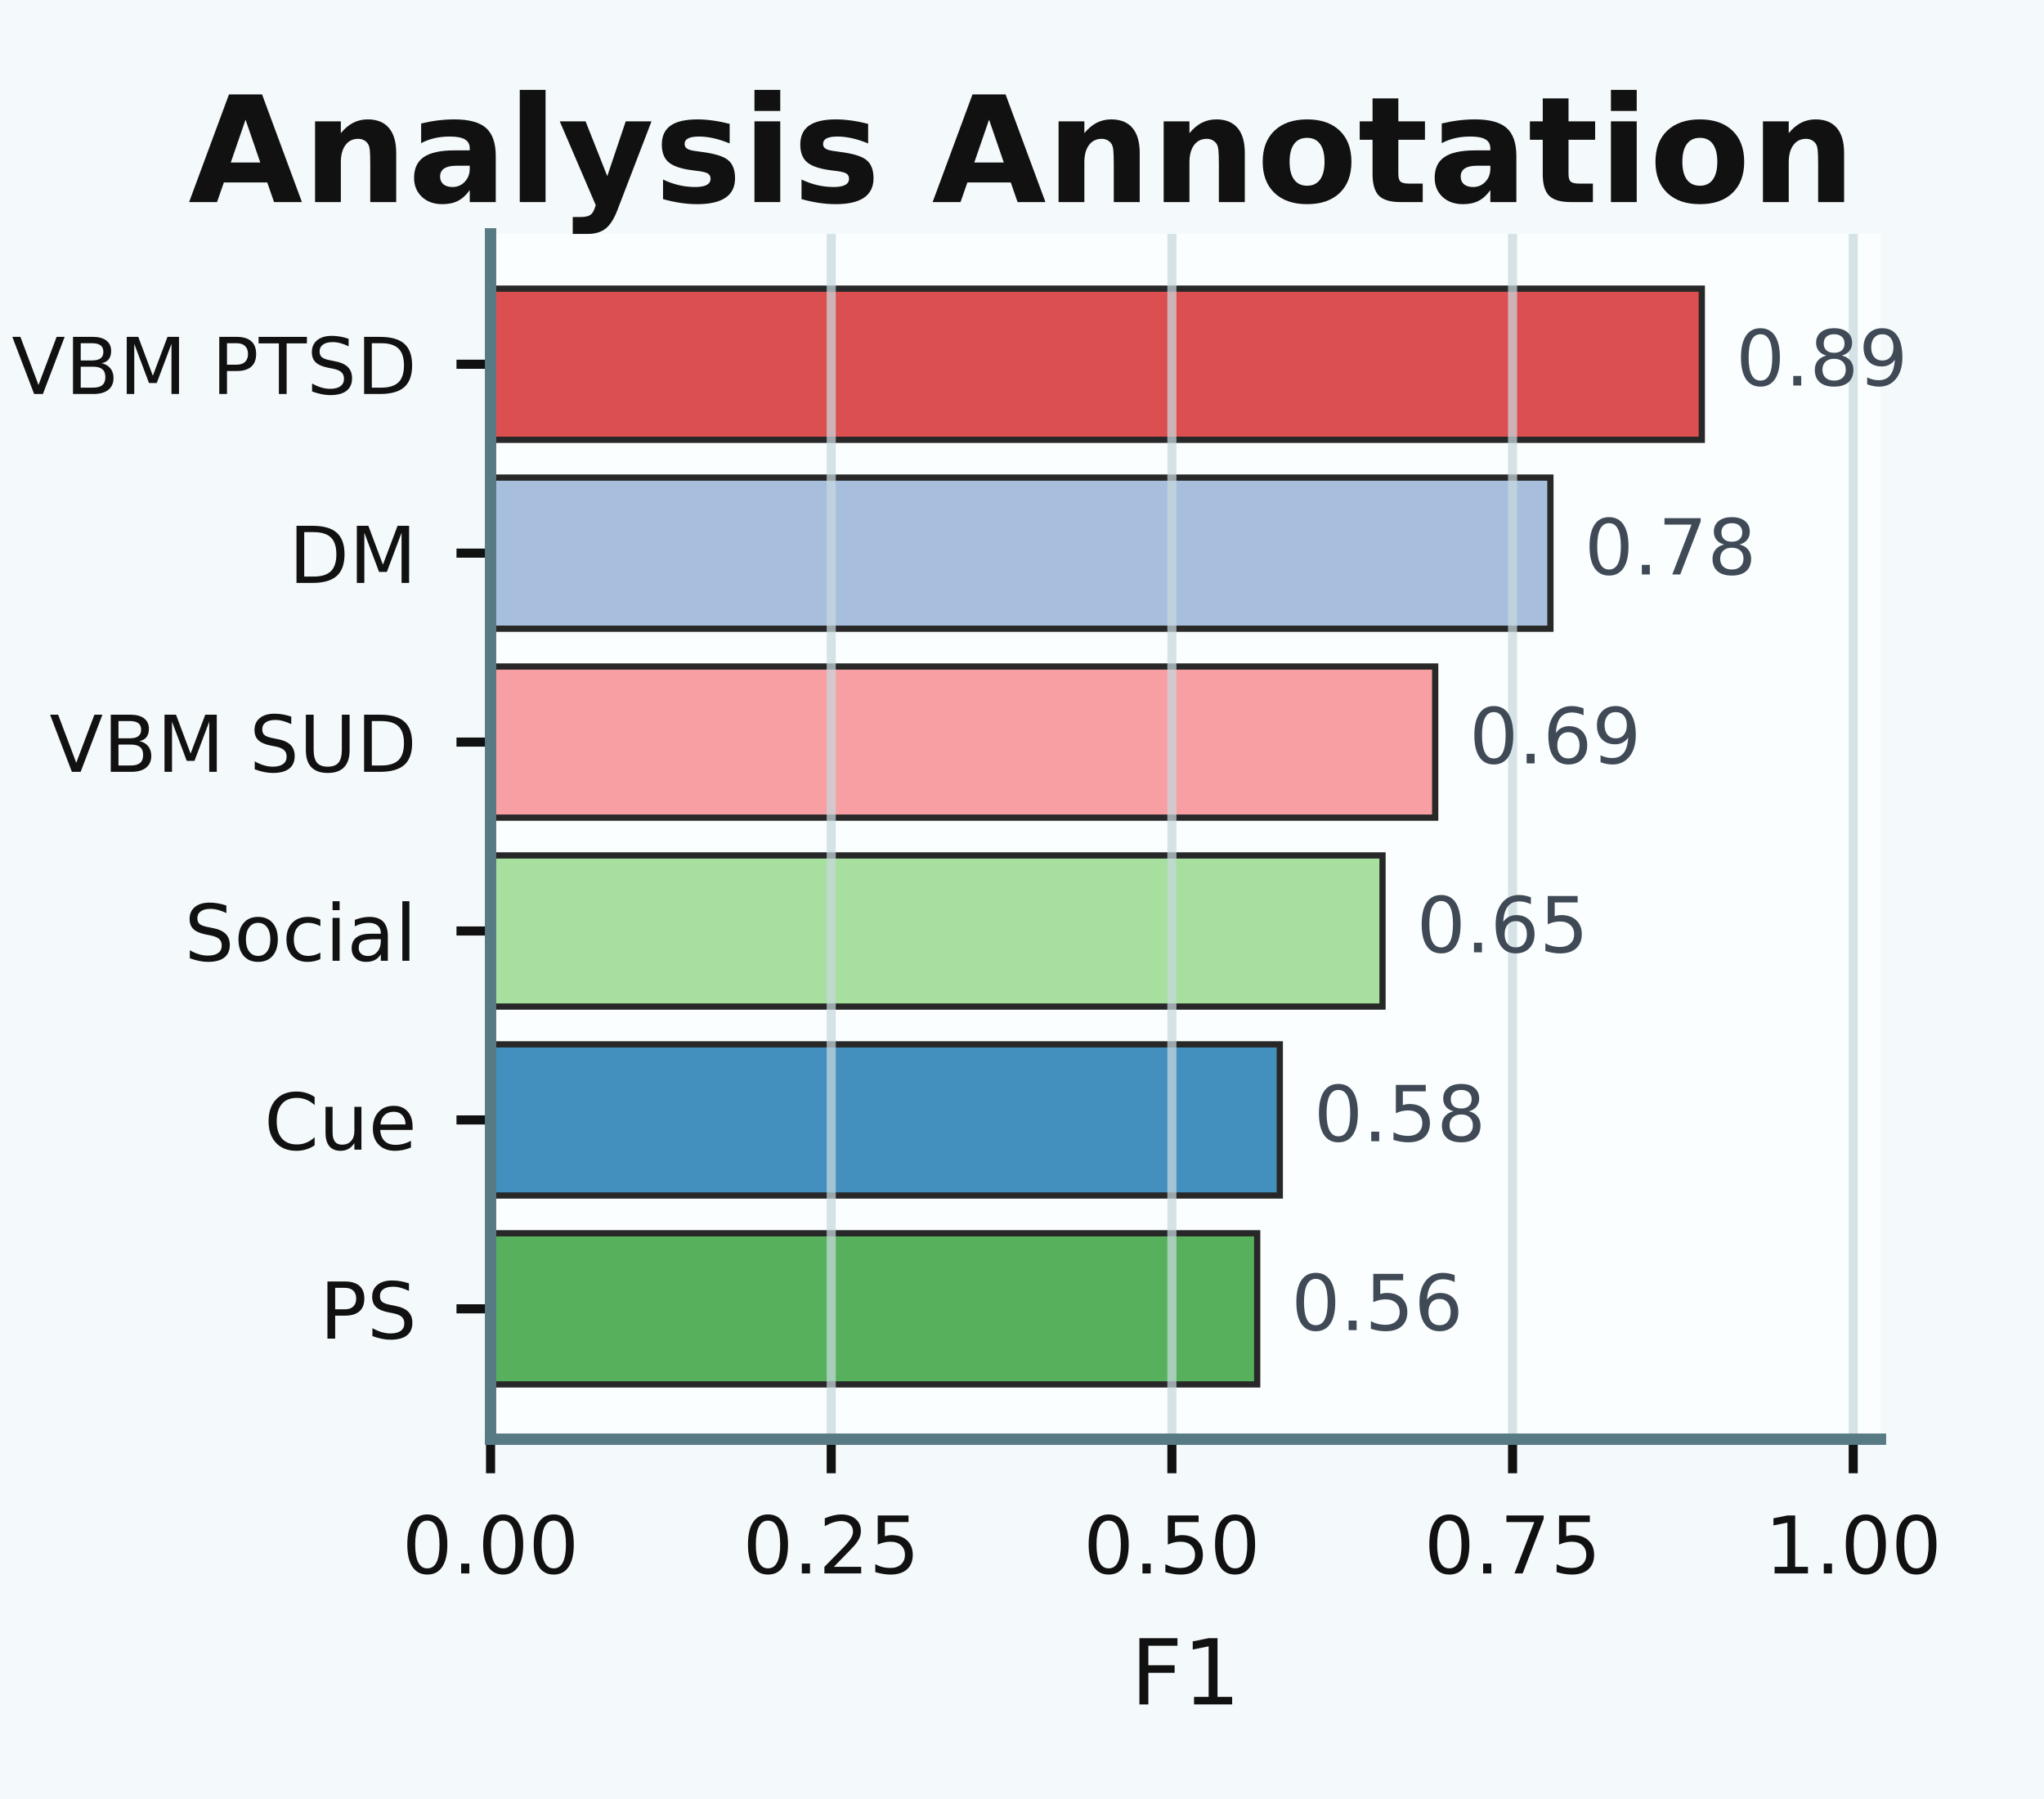
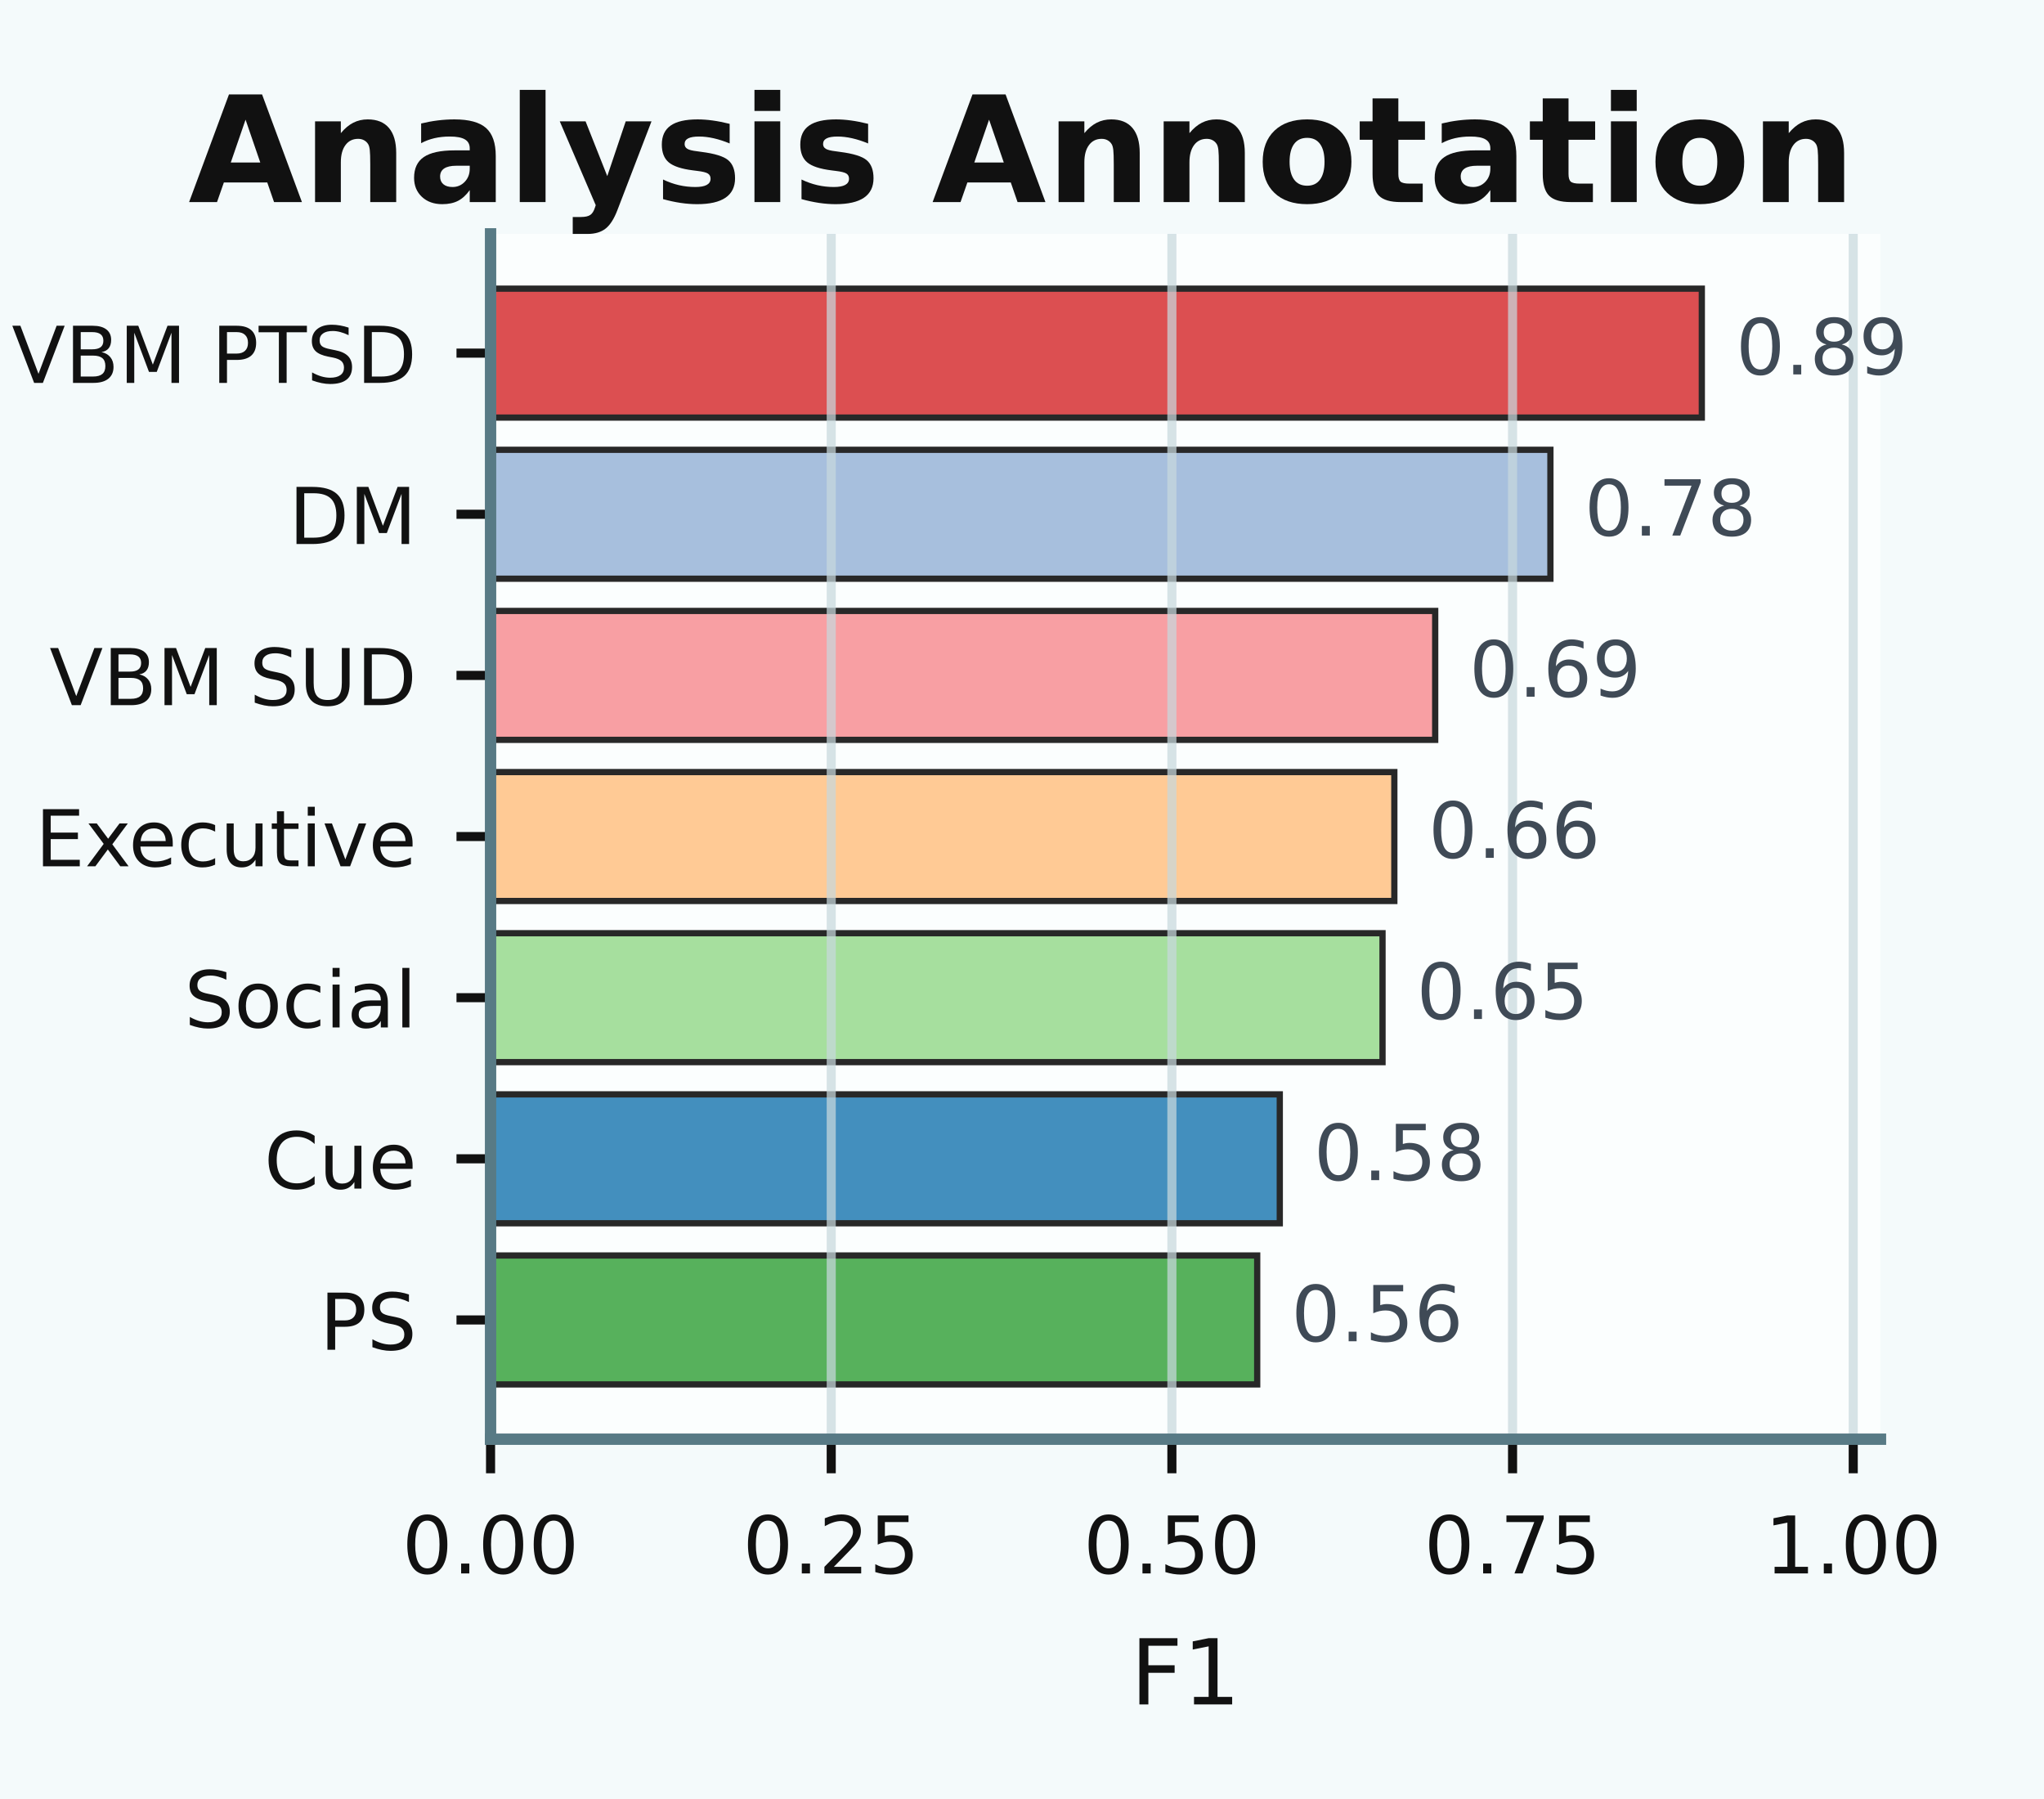
<svg xmlns="http://www.w3.org/2000/svg" xmlns:xlink="http://www.w3.org/1999/xlink" width="180pt" height="158.4pt" viewBox="0 0 180 158.4" version="1.1">
  <defs>
    <style type="text/css">*{stroke-linejoin: round; stroke-linecap: butt}</style>
  </defs>
  <g id="figure_1">
    <g id="patch_1">
      <path d="M 0 158.4  L 180 158.4  L 180 0  L 0 0  z " style="fill: #f4fafb" />
    </g>
    <g id="axes_1">
      <g id="patch_2">
        <path d="M 43.2 126.72  L 165.6 126.72  L 165.6 20.592  L 43.2 20.592  z " style="fill: #fbfefe" />
      </g>
      <g id="patch_3">
-         <path d="M 43.2 121.896  L 110.712 121.896  L 110.712 108.588  L 43.2 108.588  z " clip-path="url(#pa194258f71)" style="fill: #45a84a; opacity: 0.9; stroke: #111111; stroke-width: 0.55; stroke-linejoin: miter" />
+         <path d="M 43.2 121.896  L 110.712 121.896  L 110.712 110.545  L 43.2 110.545  z " clip-path="url(#p5ff60dcf54)" style="fill: #45a84a; opacity: 0.9; stroke: #111111; stroke-width: 0.55; stroke-linejoin: miter" />
      </g>
      <g id="patch_4">
-         <path d="M 43.2 105.262  L 112.701 105.262  L 112.701 91.954  L 43.2 91.954  z " clip-path="url(#pa194258f71)" style="fill: #2f83b7; opacity: 0.9; stroke: #111111; stroke-width: 0.55; stroke-linejoin: miter" />
+         <path d="M 43.2 107.708  L 112.701 107.708  L 112.701 96.357  L 43.2 96.357  z " clip-path="url(#p5ff60dcf54)" style="fill: #2f83b7; opacity: 0.9; stroke: #111111; stroke-width: 0.55; stroke-linejoin: miter" />
      </g>
      <g id="patch_5">
-         <path d="M 43.2 88.627  L 121.749 88.627  L 121.749 75.319  L 43.2 75.319  z " clip-path="url(#pa194258f71)" style="fill: #9cdb93; opacity: 0.9; stroke: #111111; stroke-width: 0.55; stroke-linejoin: miter" />
+         <path d="M 43.2 93.52  L 121.749 93.52  L 121.749 82.169  L 43.2 82.169  z " clip-path="url(#p5ff60dcf54)" style="fill: #9cdb93; opacity: 0.9; stroke: #111111; stroke-width: 0.55; stroke-linejoin: miter" />
      </g>
      <g id="patch_6">
-         <path d="M 43.2 71.993  L 126.387 71.993  L 126.387 58.685  L 43.2 58.685  z " clip-path="url(#pa194258f71)" style="fill: #f79599; opacity: 0.9; stroke: #111111; stroke-width: 0.55; stroke-linejoin: miter" />
+         <path d="M 43.2 79.331  L 122.789 79.331  L 122.789 67.981  L 43.2 67.981  z " clip-path="url(#p5ff60dcf54)" style="fill: #ffc48a; opacity: 0.9; stroke: #111111; stroke-width: 0.55; stroke-linejoin: miter" />
      </g>
      <g id="patch_7">
-         <path d="M 43.2 55.358  L 136.533 55.358  L 136.533 42.05  L 43.2 42.05  z " clip-path="url(#pa194258f71)" style="fill: #9db8d9; opacity: 0.9; stroke: #111111; stroke-width: 0.55; stroke-linejoin: miter" />
+         <path d="M 43.2 65.143  L 126.387 65.143  L 126.387 53.792  L 43.2 53.792  z " clip-path="url(#p5ff60dcf54)" style="fill: #f79599; opacity: 0.9; stroke: #111111; stroke-width: 0.55; stroke-linejoin: miter" />
      </g>
      <g id="patch_8">
-         <path d="M 43.2 38.724  L 149.867 38.724  L 149.867 25.416  L 43.2 25.416  z " clip-path="url(#pa194258f71)" style="fill: #d83c3e; opacity: 0.9; stroke: #111111; stroke-width: 0.55; stroke-linejoin: miter" />
+         <path d="M 43.2 50.955  L 136.533 50.955  L 136.533 39.604  L 43.2 39.604  z " clip-path="url(#p5ff60dcf54)" style="fill: #9db8d9; opacity: 0.9; stroke: #111111; stroke-width: 0.55; stroke-linejoin: miter" />
+       </g>
+       <g id="patch_9">
+         <path d="M 43.2 36.767  L 149.867 36.767  L 149.867 25.416  L 43.2 25.416  z " clip-path="url(#p5ff60dcf54)" style="fill: #d83c3e; opacity: 0.9; stroke: #111111; stroke-width: 0.55; stroke-linejoin: miter" />
      </g>
      <g id="matplotlib.axis_1">
        <g id="xtick_1">
          <g id="line2d_1">
-             <path d="M 43.2 126.72  L 43.2 20.592  " clip-path="url(#pa194258f71)" style="fill: none; stroke: #c8d8dd; stroke-opacity: 0.72; stroke-width: 0.8; stroke-linecap: square" />
+             <path d="M 43.2 126.72  L 43.2 20.592  " clip-path="url(#p5ff60dcf54)" style="fill: none; stroke: #c8d8dd; stroke-opacity: 0.72; stroke-width: 0.8; stroke-linecap: square" />
          </g>
          <g id="line2d_2">
            <defs>
-               <path id="m7995a21c23" d="M 0 0  L 0 3  " style="stroke: #111111; stroke-width: 0.8" />
+               <path id="m6fe775b8e7" d="M 0 0  L 0 3  " style="stroke: #111111; stroke-width: 0.8" />
            </defs>
            <g>
-               <use xlink:href="#m7995a21c23" x="43.2" y="126.72" style="fill: #111111; stroke: #111111; stroke-width: 0.8" />
+               <use xlink:href="#m6fe775b8e7" x="43.2" y="126.72" style="fill: #111111; stroke: #111111; stroke-width: 0.8" />
            </g>
          </g>
          <g id="text_1">
            <g style="fill: #111111" transform="translate(35.40703 138.5389) scale(0.07 -0.07)">
              <defs>
                <path id="DejaVuSans-30" d="M 2034 4250  Q 1547 4250 1301 3770  Q 1056 3291 1056 2328  Q 1056 1369 1301 889  Q 1547 409 2034 409  Q 2525 409 2770 889  Q 3016 1369 3016 2328  Q 3016 3291 2770 3770  Q 2525 4250 2034 4250  z M 2034 4750  Q 2819 4750 3233 4129  Q 3647 3509 3647 2328  Q 3647 1150 3233 529  Q 2819 -91 2034 -91  Q 1250 -91 836 529  Q 422 1150 422 2328  Q 422 3509 836 4129  Q 1250 4750 2034 4750  z " transform="scale(0.015625)" />
                <path id="DejaVuSans-2e" d="M 684 794  L 1344 794  L 1344 0  L 684 0  L 684 794  z " transform="scale(0.015625)" />
              </defs>
              <use xlink:href="#DejaVuSans-30" />
              <use xlink:href="#DejaVuSans-2e" transform="translate(63.62305 0)" />
              <use xlink:href="#DejaVuSans-30" transform="translate(95.41016 0)" />
              <use xlink:href="#DejaVuSans-30" transform="translate(159.0332 0)" />
            </g>
          </g>
        </g>
        <g id="xtick_2">
          <g id="line2d_3">
-             <path d="M 73.2 126.72  L 73.2 20.592  " clip-path="url(#pa194258f71)" style="fill: none; stroke: #c8d8dd; stroke-opacity: 0.72; stroke-width: 0.8; stroke-linecap: square" />
+             <path d="M 73.2 126.72  L 73.2 20.592  " clip-path="url(#p5ff60dcf54)" style="fill: none; stroke: #c8d8dd; stroke-opacity: 0.72; stroke-width: 0.8; stroke-linecap: square" />
          </g>
          <g id="line2d_4">
            <g>
-               <use xlink:href="#m7995a21c23" x="73.2" y="126.72" style="fill: #111111; stroke: #111111; stroke-width: 0.8" />
+               <use xlink:href="#m6fe775b8e7" x="73.2" y="126.72" style="fill: #111111; stroke: #111111; stroke-width: 0.8" />
            </g>
          </g>
          <g id="text_2">
            <g style="fill: #111111" transform="translate(65.40703 138.5389) scale(0.07 -0.07)">
              <defs>
                <path id="DejaVuSans-32" d="M 1228 531  L 3431 531  L 3431 0  L 469 0  L 469 531  Q 828 903 1448 1529  Q 2069 2156 2228 2338  Q 2531 2678 2651 2914  Q 2772 3150 2772 3378  Q 2772 3750 2511 3984  Q 2250 4219 1831 4219  Q 1534 4219 1204 4116  Q 875 4013 500 3803  L 500 4441  Q 881 4594 1212 4672  Q 1544 4750 1819 4750  Q 2544 4750 2975 4387  Q 3406 4025 3406 3419  Q 3406 3131 3298 2873  Q 3191 2616 2906 2266  Q 2828 2175 2409 1742  Q 1991 1309 1228 531  z " transform="scale(0.015625)" />
                <path id="DejaVuSans-35" d="M 691 4666  L 3169 4666  L 3169 4134  L 1269 4134  L 1269 2991  Q 1406 3038 1543 3061  Q 1681 3084 1819 3084  Q 2600 3084 3056 2656  Q 3513 2228 3513 1497  Q 3513 744 3044 326  Q 2575 -91 1722 -91  Q 1428 -91 1123 -41  Q 819 9 494 109  L 494 744  Q 775 591 1075 516  Q 1375 441 1709 441  Q 2250 441 2565 725  Q 2881 1009 2881 1497  Q 2881 1984 2565 2268  Q 2250 2553 1709 2553  Q 1456 2553 1204 2497  Q 953 2441 691 2322  L 691 4666  z " transform="scale(0.015625)" />
              </defs>
              <use xlink:href="#DejaVuSans-30" />
              <use xlink:href="#DejaVuSans-2e" transform="translate(63.62305 0)" />
              <use xlink:href="#DejaVuSans-32" transform="translate(95.41016 0)" />
              <use xlink:href="#DejaVuSans-35" transform="translate(159.0332 0)" />
            </g>
          </g>
        </g>
        <g id="xtick_3">
          <g id="line2d_5">
-             <path d="M 103.2 126.72  L 103.2 20.592  " clip-path="url(#pa194258f71)" style="fill: none; stroke: #c8d8dd; stroke-opacity: 0.72; stroke-width: 0.8; stroke-linecap: square" />
+             <path d="M 103.2 126.72  L 103.2 20.592  " clip-path="url(#p5ff60dcf54)" style="fill: none; stroke: #c8d8dd; stroke-opacity: 0.72; stroke-width: 0.8; stroke-linecap: square" />
          </g>
          <g id="line2d_6">
            <g>
-               <use xlink:href="#m7995a21c23" x="103.2" y="126.72" style="fill: #111111; stroke: #111111; stroke-width: 0.8" />
+               <use xlink:href="#m6fe775b8e7" x="103.2" y="126.72" style="fill: #111111; stroke: #111111; stroke-width: 0.8" />
            </g>
          </g>
          <g id="text_3">
            <g style="fill: #111111" transform="translate(95.40703 138.5389) scale(0.07 -0.07)">
              <use xlink:href="#DejaVuSans-30" />
              <use xlink:href="#DejaVuSans-2e" transform="translate(63.62305 0)" />
              <use xlink:href="#DejaVuSans-35" transform="translate(95.41016 0)" />
              <use xlink:href="#DejaVuSans-30" transform="translate(159.0332 0)" />
            </g>
          </g>
        </g>
        <g id="xtick_4">
          <g id="line2d_7">
-             <path d="M 133.2 126.72  L 133.2 20.592  " clip-path="url(#pa194258f71)" style="fill: none; stroke: #c8d8dd; stroke-opacity: 0.72; stroke-width: 0.8; stroke-linecap: square" />
+             <path d="M 133.2 126.72  L 133.2 20.592  " clip-path="url(#p5ff60dcf54)" style="fill: none; stroke: #c8d8dd; stroke-opacity: 0.72; stroke-width: 0.8; stroke-linecap: square" />
          </g>
          <g id="line2d_8">
            <g>
-               <use xlink:href="#m7995a21c23" x="133.2" y="126.72" style="fill: #111111; stroke: #111111; stroke-width: 0.8" />
+               <use xlink:href="#m6fe775b8e7" x="133.2" y="126.72" style="fill: #111111; stroke: #111111; stroke-width: 0.8" />
            </g>
          </g>
          <g id="text_4">
            <g style="fill: #111111" transform="translate(125.407 138.5389) scale(0.07 -0.07)">
              <defs>
                <path id="DejaVuSans-37" d="M 525 4666  L 3525 4666  L 3525 4397  L 1831 0  L 1172 0  L 2766 4134  L 525 4134  L 525 4666  z " transform="scale(0.015625)" />
              </defs>
              <use xlink:href="#DejaVuSans-30" />
              <use xlink:href="#DejaVuSans-2e" transform="translate(63.62305 0)" />
              <use xlink:href="#DejaVuSans-37" transform="translate(95.41016 0)" />
              <use xlink:href="#DejaVuSans-35" transform="translate(159.0332 0)" />
            </g>
          </g>
        </g>
        <g id="xtick_5">
          <g id="line2d_9">
-             <path d="M 163.2 126.72  L 163.2 20.592  " clip-path="url(#pa194258f71)" style="fill: none; stroke: #c8d8dd; stroke-opacity: 0.72; stroke-width: 0.8; stroke-linecap: square" />
+             <path d="M 163.2 126.72  L 163.2 20.592  " clip-path="url(#p5ff60dcf54)" style="fill: none; stroke: #c8d8dd; stroke-opacity: 0.72; stroke-width: 0.8; stroke-linecap: square" />
          </g>
          <g id="line2d_10">
            <g>
-               <use xlink:href="#m7995a21c23" x="163.2" y="126.72" style="fill: #111111; stroke: #111111; stroke-width: 0.8" />
+               <use xlink:href="#m6fe775b8e7" x="163.2" y="126.72" style="fill: #111111; stroke: #111111; stroke-width: 0.8" />
            </g>
          </g>
          <g id="text_5">
            <g style="fill: #111111" transform="translate(155.407 138.5389) scale(0.07 -0.07)">
              <defs>
                <path id="DejaVuSans-31" d="M 794 531  L 1825 531  L 1825 4091  L 703 3866  L 703 4441  L 1819 4666  L 2450 4666  L 2450 531  L 3481 531  L 3481 0  L 794 0  L 794 531  z " transform="scale(0.015625)" />
              </defs>
              <use xlink:href="#DejaVuSans-31" />
              <use xlink:href="#DejaVuSans-2e" transform="translate(63.62305 0)" />
              <use xlink:href="#DejaVuSans-30" transform="translate(95.41016 0)" />
              <use xlink:href="#DejaVuSans-30" transform="translate(159.0332 0)" />
            </g>
          </g>
        </g>
        <g id="text_6">
          <g style="fill: #111111" transform="translate(99.55437 150.0734) scale(0.08 -0.08)">
            <defs>
              <path id="DejaVuSans-46" d="M 628 4666  L 3309 4666  L 3309 4134  L 1259 4134  L 1259 2759  L 3109 2759  L 3109 2228  L 1259 2228  L 1259 0  L 628 0  L 628 4666  z " transform="scale(0.015625)" />
            </defs>
            <use xlink:href="#DejaVuSans-46" />
            <use xlink:href="#DejaVuSans-31" transform="translate(57.51953 0)" />
          </g>
        </g>
      </g>
      <g id="matplotlib.axis_2">
        <g id="ytick_1">
          <g id="line2d_11">
            <defs>
-               <path id="m7283bb3451" d="M 0 0  L -3 0  " style="stroke: #111111; stroke-width: 0.8" />
+               <path id="m0d85a3599c" d="M 0 0  L -3 0  " style="stroke: #111111; stroke-width: 0.8" />
            </defs>
            <g>
-               <use xlink:href="#m7283bb3451" x="43.2" y="115.242" style="fill: #111111; stroke: #111111; stroke-width: 0.8" />
+               <use xlink:href="#m0d85a3599c" x="43.2" y="116.221" style="fill: #111111; stroke: #111111; stroke-width: 0.8" />
            </g>
          </g>
          <g id="text_7">
-             <g style="fill: #111111" transform="translate(28.15909 117.8637) scale(0.069 -0.069)">
+             <g style="fill: #111111" transform="translate(28.15909 118.8422) scale(0.069 -0.069)">
              <defs>
                <path id="DejaVuSans-50" d="M 1259 4147  L 1259 2394  L 2053 2394  Q 2494 2394 2734 2622  Q 2975 2850 2975 3272  Q 2975 3691 2734 3919  Q 2494 4147 2053 4147  L 1259 4147  z M 628 4666  L 2053 4666  Q 2838 4666 3239 4311  Q 3641 3956 3641 3272  Q 3641 2581 3239 2228  Q 2838 1875 2053 1875  L 1259 1875  L 1259 0  L 628 0  L 628 4666  z " transform="scale(0.015625)" />
                <path id="DejaVuSans-53" d="M 3425 4513  L 3425 3897  Q 3066 4069 2747 4153  Q 2428 4238 2131 4238  Q 1616 4238 1336 4038  Q 1056 3838 1056 3469  Q 1056 3159 1242 3001  Q 1428 2844 1947 2747  L 2328 2669  Q 3034 2534 3370 2195  Q 3706 1856 3706 1288  Q 3706 609 3251 259  Q 2797 -91 1919 -91  Q 1588 -91 1214 -16  Q 841 59 441 206  L 441 856  Q 825 641 1194 531  Q 1563 422 1919 422  Q 2459 422 2753 634  Q 3047 847 3047 1241  Q 3047 1584 2836 1778  Q 2625 1972 2144 2069  L 1759 2144  Q 1053 2284 737 2584  Q 422 2884 422 3419  Q 422 4038 858 4394  Q 1294 4750 2059 4750  Q 2388 4750 2728 4690  Q 3069 4631 3425 4513  z " transform="scale(0.015625)" />
              </defs>
              <use xlink:href="#DejaVuSans-50" />
              <use xlink:href="#DejaVuSans-53" transform="translate(60.30273 0)" />
            </g>
          </g>
        </g>
        <g id="ytick_2">
          <g id="line2d_12">
            <g>
-               <use xlink:href="#m7283bb3451" x="43.2" y="98.608" style="fill: #111111; stroke: #111111; stroke-width: 0.8" />
+               <use xlink:href="#m0d85a3599c" x="43.2" y="102.032" style="fill: #111111; stroke: #111111; stroke-width: 0.8" />
            </g>
          </g>
          <g id="text_8">
-             <g style="fill: #111111" transform="translate(23.26333 101.2292) scale(0.069 -0.069)">
+             <g style="fill: #111111" transform="translate(23.26333 104.6539) scale(0.069 -0.069)">
              <defs>
                <path id="DejaVuSans-43" d="M 4122 4306  L 4122 3641  Q 3803 3938 3442 4084  Q 3081 4231 2675 4231  Q 1875 4231 1450 3742  Q 1025 3253 1025 2328  Q 1025 1406 1450 917  Q 1875 428 2675 428  Q 3081 428 3442 575  Q 3803 722 4122 1019  L 4122 359  Q 3791 134 3420 21  Q 3050 -91 2638 -91  Q 1578 -91 968 557  Q 359 1206 359 2328  Q 359 3453 968 4101  Q 1578 4750 2638 4750  Q 3056 4750 3426 4639  Q 3797 4528 4122 4306  z " transform="scale(0.015625)" />
                <path id="DejaVuSans-75" d="M 544 1381  L 544 3500  L 1119 3500  L 1119 1403  Q 1119 906 1312 657  Q 1506 409 1894 409  Q 2359 409 2629 706  Q 2900 1003 2900 1516  L 2900 3500  L 3475 3500  L 3475 0  L 2900 0  L 2900 538  Q 2691 219 2414 64  Q 2138 -91 1772 -91  Q 1169 -91 856 284  Q 544 659 544 1381  z M 1991 3584  L 1991 3584  z " transform="scale(0.015625)" />
                <path id="DejaVuSans-65" d="M 3597 1894  L 3597 1613  L 953 1613  Q 991 1019 1311 708  Q 1631 397 2203 397  Q 2534 397 2845 478  Q 3156 559 3463 722  L 3463 178  Q 3153 47 2828 -22  Q 2503 -91 2169 -91  Q 1331 -91 842 396  Q 353 884 353 1716  Q 353 2575 817 3079  Q 1281 3584 2069 3584  Q 2775 3584 3186 3129  Q 3597 2675 3597 1894  z M 3022 2063  Q 3016 2534 2758 2815  Q 2500 3097 2075 3097  Q 1594 3097 1305 2825  Q 1016 2553 972 2059  L 3022 2063  z " transform="scale(0.015625)" />
              </defs>
              <use xlink:href="#DejaVuSans-43" />
              <use xlink:href="#DejaVuSans-75" transform="translate(69.82422 0)" />
              <use xlink:href="#DejaVuSans-65" transform="translate(133.2031 0)" />
            </g>
          </g>
        </g>
        <g id="ytick_3">
          <g id="line2d_13">
            <g>
-               <use xlink:href="#m7283bb3451" x="43.2" y="81.973" style="fill: #111111; stroke: #111111; stroke-width: 0.8" />
+               <use xlink:href="#m0d85a3599c" x="43.2" y="87.844" style="fill: #111111; stroke: #111111; stroke-width: 0.8" />
            </g>
          </g>
          <g id="text_9">
-             <g style="fill: #111111" transform="translate(16.2415 84.5947) scale(0.069 -0.069)">
+             <g style="fill: #111111" transform="translate(16.2415 90.4657) scale(0.069 -0.069)">
              <defs>
                <path id="DejaVuSans-6f" d="M 1959 3097  Q 1497 3097 1228 2736  Q 959 2375 959 1747  Q 959 1119 1226 758  Q 1494 397 1959 397  Q 2419 397 2687 759  Q 2956 1122 2956 1747  Q 2956 2369 2687 2733  Q 2419 3097 1959 3097  z M 1959 3584  Q 2709 3584 3137 3096  Q 3566 2609 3566 1747  Q 3566 888 3137 398  Q 2709 -91 1959 -91  Q 1206 -91 779 398  Q 353 888 353 1747  Q 353 2609 779 3096  Q 1206 3584 1959 3584  z " transform="scale(0.015625)" />
                <path id="DejaVuSans-63" d="M 3122 3366  L 3122 2828  Q 2878 2963 2633 3030  Q 2388 3097 2138 3097  Q 1578 3097 1268 2742  Q 959 2388 959 1747  Q 959 1106 1268 751  Q 1578 397 2138 397  Q 2388 397 2633 464  Q 2878 531 3122 666  L 3122 134  Q 2881 22 2623 -34  Q 2366 -91 2075 -91  Q 1284 -91 818 406  Q 353 903 353 1747  Q 353 2603 823 3093  Q 1294 3584 2113 3584  Q 2378 3584 2631 3529  Q 2884 3475 3122 3366  z " transform="scale(0.015625)" />
                <path id="DejaVuSans-69" d="M 603 3500  L 1178 3500  L 1178 0  L 603 0  L 603 3500  z M 603 4863  L 1178 4863  L 1178 4134  L 603 4134  L 603 4863  z " transform="scale(0.015625)" />
                <path id="DejaVuSans-61" d="M 2194 1759  Q 1497 1759 1228 1600  Q 959 1441 959 1056  Q 959 750 1161 570  Q 1363 391 1709 391  Q 2188 391 2477 730  Q 2766 1069 2766 1631  L 2766 1759  L 2194 1759  z M 3341 1997  L 3341 0  L 2766 0  L 2766 531  Q 2569 213 2275 61  Q 1981 -91 1556 -91  Q 1019 -91 701 211  Q 384 513 384 1019  Q 384 1609 779 1909  Q 1175 2209 1959 2209  L 2766 2209  L 2766 2266  Q 2766 2663 2505 2880  Q 2244 3097 1772 3097  Q 1472 3097 1187 3025  Q 903 2953 641 2809  L 641 3341  Q 956 3463 1253 3523  Q 1550 3584 1831 3584  Q 2591 3584 2966 3190  Q 3341 2797 3341 1997  z " transform="scale(0.015625)" />
                <path id="DejaVuSans-6c" d="M 603 4863  L 1178 4863  L 1178 0  L 603 0  L 603 4863  z " transform="scale(0.015625)" />
              </defs>
              <use xlink:href="#DejaVuSans-53" />
              <use xlink:href="#DejaVuSans-6f" transform="translate(63.47656 0)" />
              <use xlink:href="#DejaVuSans-63" transform="translate(124.6582 0)" />
              <use xlink:href="#DejaVuSans-69" transform="translate(179.6387 0)" />
              <use xlink:href="#DejaVuSans-61" transform="translate(207.4219 0)" />
              <use xlink:href="#DejaVuSans-6c" transform="translate(268.7012 0)" />
            </g>
          </g>
        </g>
        <g id="ytick_4">
          <g id="line2d_14">
            <g>
-               <use xlink:href="#m7283bb3451" x="43.2" y="65.339" style="fill: #111111; stroke: #111111; stroke-width: 0.8" />
+               <use xlink:href="#m0d85a3599c" x="43.2" y="73.656" style="fill: #111111; stroke: #111111; stroke-width: 0.8" />
            </g>
          </g>
          <g id="text_10">
-             <g style="fill: #111111" transform="translate(4.35625 67.96022) scale(0.069 -0.069)">
+             <g style="fill: #111111" transform="translate(3.107781 76.27746) scale(0.069 -0.069)">
+               <defs>
+                 <path id="DejaVuSans-45" d="M 628 4666  L 3578 4666  L 3578 4134  L 1259 4134  L 1259 2753  L 3481 2753  L 3481 2222  L 1259 2222  L 1259 531  L 3634 531  L 3634 0  L 628 0  L 628 4666  z " transform="scale(0.015625)" />
+                 <path id="DejaVuSans-78" d="M 3513 3500  L 2247 1797  L 3578 0  L 2900 0  L 1881 1375  L 863 0  L 184 0  L 1544 1831  L 300 3500  L 978 3500  L 1906 2253  L 2834 3500  L 3513 3500  z " transform="scale(0.015625)" />
+                 <path id="DejaVuSans-74" d="M 1172 4494  L 1172 3500  L 2356 3500  L 2356 3053  L 1172 3053  L 1172 1153  Q 1172 725 1289 603  Q 1406 481 1766 481  L 2356 481  L 2356 0  L 1766 0  Q 1100 0 847 248  Q 594 497 594 1153  L 594 3053  L 172 3053  L 172 3500  L 594 3500  L 594 4494  L 1172 4494  z " transform="scale(0.015625)" />
+                 <path id="DejaVuSans-76" d="M 191 3500  L 800 3500  L 1894 563  L 2988 3500  L 3597 3500  L 2284 0  L 1503 0  L 191 3500  z " transform="scale(0.015625)" />
+               </defs>
+               <use xlink:href="#DejaVuSans-45" />
+               <use xlink:href="#DejaVuSans-78" transform="translate(63.18359 0)" />
+               <use xlink:href="#DejaVuSans-65" transform="translate(119.2383 0)" />
+               <use xlink:href="#DejaVuSans-63" transform="translate(180.7617 0)" />
+               <use xlink:href="#DejaVuSans-75" transform="translate(235.7422 0)" />
+               <use xlink:href="#DejaVuSans-74" transform="translate(299.1211 0)" />
+               <use xlink:href="#DejaVuSans-69" transform="translate(338.3301 0)" />
+               <use xlink:href="#DejaVuSans-76" transform="translate(366.1133 0)" />
+               <use xlink:href="#DejaVuSans-65" transform="translate(425.293 0)" />
+             </g>
+           </g>
+         </g>
+         <g id="ytick_5">
+           <g id="line2d_15">
+             <g>
+               <use xlink:href="#m0d85a3599c" x="43.2" y="59.468" style="fill: #111111; stroke: #111111; stroke-width: 0.8" />
+             </g>
+           </g>
+           <g id="text_11">
+             <g style="fill: #111111" transform="translate(4.35625 62.08923) scale(0.069 -0.069)">
              <defs>
                <path id="DejaVuSans-56" d="M 1831 0  L 50 4666  L 709 4666  L 2188 738  L 3669 4666  L 4325 4666  L 2547 0  L 1831 0  z " transform="scale(0.015625)" />
                <path id="DejaVuSans-42" d="M 1259 2228  L 1259 519  L 2272 519  Q 2781 519 3026 730  Q 3272 941 3272 1375  Q 3272 1813 3026 2020  Q 2781 2228 2272 2228  L 1259 2228  z M 1259 4147  L 1259 2741  L 2194 2741  Q 2656 2741 2882 2914  Q 3109 3088 3109 3444  Q 3109 3797 2882 3972  Q 2656 4147 2194 4147  L 1259 4147  z M 628 4666  L 2241 4666  Q 2963 4666 3353 4366  Q 3744 4066 3744 3513  Q 3744 3084 3544 2831  Q 3344 2578 2956 2516  Q 3422 2416 3680 2098  Q 3938 1781 3938 1306  Q 3938 681 3513 340  Q 3088 0 2303 0  L 628 0  L 628 4666  z " transform="scale(0.015625)" />
                <path id="DejaVuSans-4d" d="M 628 4666  L 1569 4666  L 2759 1491  L 3956 4666  L 4897 4666  L 4897 0  L 4281 0  L 4281 4097  L 3078 897  L 2444 897  L 1241 4097  L 1241 0  L 628 0  L 628 4666  z " transform="scale(0.015625)" />
                <path id="DejaVuSans-20" transform="scale(0.015625)" />
                <path id="DejaVuSans-55" d="M 556 4666  L 1191 4666  L 1191 1831  Q 1191 1081 1462 751  Q 1734 422 2344 422  Q 2950 422 3222 751  Q 3494 1081 3494 1831  L 3494 4666  L 4128 4666  L 4128 1753  Q 4128 841 3676 375  Q 3225 -91 2344 -91  Q 1459 -91 1007 375  Q 556 841 556 1753  L 556 4666  z " transform="scale(0.015625)" />
                <path id="DejaVuSans-44" d="M 1259 4147  L 1259 519  L 2022 519  Q 2988 519 3436 956  Q 3884 1394 3884 2338  Q 3884 3275 3436 3711  Q 2988 4147 2022 4147  L 1259 4147  z M 628 4666  L 1925 4666  Q 3281 4666 3915 4102  Q 4550 3538 4550 2338  Q 4550 1131 3912 565  Q 3275 0 1925 0  L 628 0  L 628 4666  z " transform="scale(0.015625)" />
              </defs>
              <use xlink:href="#DejaVuSans-56" />
              <use xlink:href="#DejaVuSans-42" transform="translate(68.4082 0)" />
              <use xlink:href="#DejaVuSans-4d" transform="translate(137.0117 0)" />
              <use xlink:href="#DejaVuSans-20" transform="translate(223.291 0)" />
              <use xlink:href="#DejaVuSans-53" transform="translate(255.0781 0)" />
              <use xlink:href="#DejaVuSans-55" transform="translate(318.5547 0)" />
              <use xlink:href="#DejaVuSans-44" transform="translate(391.748 0)" />
            </g>
          </g>
        </g>
-         <g id="ytick_5">
-           <g id="line2d_15">
-             <g>
-               <use xlink:href="#m7283bb3451" x="43.2" y="48.704" style="fill: #111111; stroke: #111111; stroke-width: 0.8" />
-             </g>
-           </g>
-           <g id="text_11">
-             <g style="fill: #111111" transform="translate(25.43359 51.32574) scale(0.069 -0.069)">
+         <g id="ytick_6">
+           <g id="line2d_16">
+             <g>
+               <use xlink:href="#m0d85a3599c" x="43.2" y="45.28" style="fill: #111111; stroke: #111111; stroke-width: 0.8" />
+             </g>
+           </g>
+           <g id="text_12">
+             <g style="fill: #111111" transform="translate(25.43359 47.90099) scale(0.069 -0.069)">
              <use xlink:href="#DejaVuSans-44" />
              <use xlink:href="#DejaVuSans-4d" transform="translate(77.00195 0)" />
            </g>
          </g>
        </g>
-         <g id="ytick_6">
-           <g id="line2d_16">
-             <g>
-               <use xlink:href="#m7283bb3451" x="43.2" y="32.07" style="fill: #111111; stroke: #111111; stroke-width: 0.8" />
-             </g>
-           </g>
-           <g id="text_12">
-             <g style="fill: #111111" transform="translate(1.031312 34.69125) scale(0.069 -0.069)">
+         <g id="ytick_7">
+           <g id="line2d_17">
+             <g>
+               <use xlink:href="#m0d85a3599c" x="43.2" y="31.091" style="fill: #111111; stroke: #111111; stroke-width: 0.8" />
+             </g>
+           </g>
+           <g id="text_13">
+             <g style="fill: #111111" transform="translate(1.031312 33.71276) scale(0.069 -0.069)">
              <defs>
                <path id="DejaVuSans-54" d="M -19 4666  L 3928 4666  L 3928 4134  L 2272 4134  L 2272 0  L 1638 0  L 1638 4134  L -19 4134  L -19 4666  z " transform="scale(0.015625)" />
              </defs>
              <use xlink:href="#DejaVuSans-56" />
              <use xlink:href="#DejaVuSans-42" transform="translate(68.4082 0)" />
              <use xlink:href="#DejaVuSans-4d" transform="translate(137.0117 0)" />
              <use xlink:href="#DejaVuSans-20" transform="translate(223.291 0)" />
              <use xlink:href="#DejaVuSans-50" transform="translate(255.0781 0)" />
              <use xlink:href="#DejaVuSans-54" transform="translate(315.3809 0)" />
              <use xlink:href="#DejaVuSans-53" transform="translate(376.4648 0)" />
              <use xlink:href="#DejaVuSans-44" transform="translate(439.9414 0)" />
            </g>
          </g>
        </g>
      </g>
-       <g id="patch_9">
+       <g id="patch_10">
        <path d="M 43.2 126.72  L 43.2 20.592  " style="fill: none; stroke: #587a85; stroke-linejoin: miter; stroke-linecap: square" />
      </g>
-       <g id="patch_10">
+       <g id="patch_11">
        <path d="M 43.2 126.72  L 165.6 126.72  " style="fill: none; stroke: #587a85; stroke-linejoin: miter; stroke-linecap: square" />
      </g>
-       <g id="text_13">
-         <g style="fill: #3f4a56" transform="translate(113.7122 117.1186) scale(0.068 -0.068)">
+       <g id="text_14">
+         <g style="fill: #3f4a56" transform="translate(113.7122 118.0971) scale(0.068 -0.068)">
          <defs>
            <path id="DejaVuSans-36" d="M 2113 2584  Q 1688 2584 1439 2293  Q 1191 2003 1191 1497  Q 1191 994 1439 701  Q 1688 409 2113 409  Q 2538 409 2786 701  Q 3034 994 3034 1497  Q 3034 2003 2786 2293  Q 2538 2584 2113 2584  z M 3366 4563  L 3366 3988  Q 3128 4100 2886 4159  Q 2644 4219 2406 4219  Q 1781 4219 1451 3797  Q 1122 3375 1075 2522  Q 1259 2794 1537 2939  Q 1816 3084 2150 3084  Q 2853 3084 3261 2657  Q 3669 2231 3669 1497  Q 3669 778 3244 343  Q 2819 -91 2113 -91  Q 1303 -91 875 529  Q 447 1150 447 2328  Q 447 3434 972 4092  Q 1497 4750 2381 4750  Q 2619 4750 2861 4703  Q 3103 4656 3366 4563  z " transform="scale(0.015625)" />
          </defs>
          <use xlink:href="#DejaVuSans-30" />
          <use xlink:href="#DejaVuSans-2e" transform="translate(63.62305 0)" />
          <use xlink:href="#DejaVuSans-35" transform="translate(95.41016 0)" />
          <use xlink:href="#DejaVuSans-36" transform="translate(159.0332 0)" />
        </g>
      </g>
-       <g id="text_14">
-         <g style="fill: #3f4a56" transform="translate(115.7014 100.4841) scale(0.068 -0.068)">
+       <g id="text_15">
+         <g style="fill: #3f4a56" transform="translate(115.7014 103.9088) scale(0.068 -0.068)">
          <defs>
            <path id="DejaVuSans-38" d="M 2034 2216  Q 1584 2216 1326 1975  Q 1069 1734 1069 1313  Q 1069 891 1326 650  Q 1584 409 2034 409  Q 2484 409 2743 651  Q 3003 894 3003 1313  Q 3003 1734 2745 1975  Q 2488 2216 2034 2216  z M 1403 2484  Q 997 2584 770 2862  Q 544 3141 544 3541  Q 544 4100 942 4425  Q 1341 4750 2034 4750  Q 2731 4750 3128 4425  Q 3525 4100 3525 3541  Q 3525 3141 3298 2862  Q 3072 2584 2669 2484  Q 3125 2378 3379 2068  Q 3634 1759 3634 1313  Q 3634 634 3220 271  Q 2806 -91 2034 -91  Q 1263 -91 848 271  Q 434 634 434 1313  Q 434 1759 690 2068  Q 947 2378 1403 2484  z M 1172 3481  Q 1172 3119 1398 2916  Q 1625 2713 2034 2713  Q 2441 2713 2670 2916  Q 2900 3119 2900 3481  Q 2900 3844 2670 4047  Q 2441 4250 2034 4250  Q 1625 4250 1398 4047  Q 1172 3844 1172 3481  z " transform="scale(0.015625)" />
          </defs>
          <use xlink:href="#DejaVuSans-30" />
          <use xlink:href="#DejaVuSans-2e" transform="translate(63.62305 0)" />
          <use xlink:href="#DejaVuSans-35" transform="translate(95.41016 0)" />
          <use xlink:href="#DejaVuSans-38" transform="translate(159.0332 0)" />
        </g>
      </g>
-       <g id="text_15">
-         <g style="fill: #3f4a56" transform="translate(124.7495 83.84962) scale(0.068 -0.068)">
+       <g id="text_16">
+         <g style="fill: #3f4a56" transform="translate(124.7495 89.72061) scale(0.068 -0.068)">
          <use xlink:href="#DejaVuSans-30" />
          <use xlink:href="#DejaVuSans-2e" transform="translate(63.62305 0)" />
          <use xlink:href="#DejaVuSans-36" transform="translate(95.41016 0)" />
          <use xlink:href="#DejaVuSans-35" transform="translate(159.0332 0)" />
        </g>
      </g>
-       <g id="text_16">
-         <g style="fill: #3f4a56" transform="translate(129.3872 67.21513) scale(0.068 -0.068)">
+       <g id="text_17">
+         <g style="fill: #3f4a56" transform="translate(125.7887 75.53238) scale(0.068 -0.068)">
+           <use xlink:href="#DejaVuSans-30" />
+           <use xlink:href="#DejaVuSans-2e" transform="translate(63.62305 0)" />
+           <use xlink:href="#DejaVuSans-36" transform="translate(95.41016 0)" />
+           <use xlink:href="#DejaVuSans-36" transform="translate(159.0332 0)" />
+         </g>
+       </g>
+       <g id="text_18">
+         <g style="fill: #3f4a56" transform="translate(129.3872 61.34414) scale(0.068 -0.068)">
          <defs>
            <path id="DejaVuSans-39" d="M 703 97  L 703 672  Q 941 559 1184 500  Q 1428 441 1663 441  Q 2288 441 2617 861  Q 2947 1281 2994 2138  Q 2813 1869 2534 1725  Q 2256 1581 1919 1581  Q 1219 1581 811 2004  Q 403 2428 403 3163  Q 403 3881 828 4315  Q 1253 4750 1959 4750  Q 2769 4750 3195 4129  Q 3622 3509 3622 2328  Q 3622 1225 3098 567  Q 2575 -91 1691 -91  Q 1453 -91 1209 -44  Q 966 3 703 97  z M 1959 2075  Q 2384 2075 2632 2365  Q 2881 2656 2881 3163  Q 2881 3666 2632 3958  Q 2384 4250 1959 4250  Q 1534 4250 1286 3958  Q 1038 3666 1038 3163  Q 1038 2656 1286 2365  Q 1534 2075 1959 2075  z " transform="scale(0.015625)" />
          </defs>
          <use xlink:href="#DejaVuSans-30" />
          <use xlink:href="#DejaVuSans-2e" transform="translate(63.62305 0)" />
          <use xlink:href="#DejaVuSans-36" transform="translate(95.41016 0)" />
          <use xlink:href="#DejaVuSans-39" transform="translate(159.0332 0)" />
        </g>
      </g>
-       <g id="text_17">
-         <g style="fill: #3f4a56" transform="translate(139.5334 50.58065) scale(0.068 -0.068)">
+       <g id="text_19">
+         <g style="fill: #3f4a56" transform="translate(139.5334 47.1559) scale(0.068 -0.068)">
          <use xlink:href="#DejaVuSans-30" />
          <use xlink:href="#DejaVuSans-2e" transform="translate(63.62305 0)" />
          <use xlink:href="#DejaVuSans-37" transform="translate(95.41016 0)" />
          <use xlink:href="#DejaVuSans-38" transform="translate(159.0332 0)" />
        </g>
      </g>
-       <g id="text_18">
-         <g style="fill: #3f4a56" transform="translate(152.8667 33.94617) scale(0.068 -0.068)">
+       <g id="text_20">
+         <g style="fill: #3f4a56" transform="translate(152.8667 32.96767) scale(0.068 -0.068)">
          <use xlink:href="#DejaVuSans-30" />
          <use xlink:href="#DejaVuSans-2e" transform="translate(63.62305 0)" />
          <use xlink:href="#DejaVuSans-38" transform="translate(95.41016 0)" />
          <use xlink:href="#DejaVuSans-39" transform="translate(159.0332 0)" />
        </g>
      </g>
    </g>
-     <g id="text_19">
+     <g id="text_21">
      <g style="fill: #111111" transform="translate(16.59062 17.79241) scale(0.13 -0.13)">
        <defs>
          <path id="DejaVuSans-Bold-41" d="M 3419 850  L 1538 850  L 1241 0  L 31 0  L 1759 4666  L 3194 4666  L 4922 0  L 3713 0  L 3419 850  z M 1838 1716  L 3116 1716  L 2478 3572  L 1838 1716  z " transform="scale(0.015625)" />
          <path id="DejaVuSans-Bold-6e" d="M 4056 2131  L 4056 0  L 2931 0  L 2931 347  L 2931 1631  Q 2931 2084 2911 2256  Q 2891 2428 2841 2509  Q 2775 2619 2662 2680  Q 2550 2741 2406 2741  Q 2056 2741 1856 2470  Q 1656 2200 1656 1722  L 1656 0  L 538 0  L 538 3500  L 1656 3500  L 1656 2988  Q 1909 3294 2193 3439  Q 2478 3584 2822 3584  Q 3428 3584 3742 3212  Q 4056 2841 4056 2131  z " transform="scale(0.015625)" />
          <path id="DejaVuSans-Bold-61" d="M 2106 1575  Q 1756 1575 1579 1456  Q 1403 1338 1403 1106  Q 1403 894 1545 773  Q 1688 653 1941 653  Q 2256 653 2472 879  Q 2688 1106 2688 1447  L 2688 1575  L 2106 1575  z M 3816 1997  L 3816 0  L 2688 0  L 2688 519  Q 2463 200 2181 54  Q 1900 -91 1497 -91  Q 953 -91 614 226  Q 275 544 275 1050  Q 275 1666 698 1953  Q 1122 2241 2028 2241  L 2688 2241  L 2688 2328  Q 2688 2594 2478 2717  Q 2269 2841 1825 2841  Q 1466 2841 1156 2769  Q 847 2697 581 2553  L 581 3406  Q 941 3494 1303 3539  Q 1666 3584 2028 3584  Q 2975 3584 3395 3211  Q 3816 2838 3816 1997  z " transform="scale(0.015625)" />
          <path id="DejaVuSans-Bold-6c" d="M 538 4863  L 1656 4863  L 1656 0  L 538 0  L 538 4863  z " transform="scale(0.015625)" />
          <path id="DejaVuSans-Bold-79" d="M 78 3500  L 1197 3500  L 2138 1125  L 2938 3500  L 4056 3500  L 2584 -331  Q 2363 -916 2067 -1148  Q 1772 -1381 1288 -1381  L 641 -1381  L 641 -647  L 991 -647  Q 1275 -647 1404 -556  Q 1534 -466 1606 -231  L 1638 -134  L 78 3500  z " transform="scale(0.015625)" />
          <path id="DejaVuSans-Bold-73" d="M 3272 3391  L 3272 2541  Q 2913 2691 2578 2766  Q 2244 2841 1947 2841  Q 1628 2841 1473 2761  Q 1319 2681 1319 2516  Q 1319 2381 1436 2309  Q 1553 2238 1856 2203  L 2053 2175  Q 2913 2066 3209 1816  Q 3506 1566 3506 1031  Q 3506 472 3093 190  Q 2681 -91 1863 -91  Q 1516 -91 1145 -36  Q 775 19 384 128  L 384 978  Q 719 816 1070 734  Q 1422 653 1784 653  Q 2113 653 2278 743  Q 2444 834 2444 1013  Q 2444 1163 2330 1236  Q 2216 1309 1875 1350  L 1678 1375  Q 931 1469 631 1722  Q 331 1975 331 2491  Q 331 3047 712 3315  Q 1094 3584 1881 3584  Q 2191 3584 2531 3537  Q 2872 3491 3272 3391  z " transform="scale(0.015625)" />
          <path id="DejaVuSans-Bold-69" d="M 538 3500  L 1656 3500  L 1656 0  L 538 0  L 538 3500  z M 538 4863  L 1656 4863  L 1656 3950  L 538 3950  L 538 4863  z " transform="scale(0.015625)" />
          <path id="DejaVuSans-Bold-20" transform="scale(0.015625)" />
          <path id="DejaVuSans-Bold-6f" d="M 2203 2784  Q 1831 2784 1636 2517  Q 1441 2250 1441 1747  Q 1441 1244 1636 976  Q 1831 709 2203 709  Q 2569 709 2762 976  Q 2956 1244 2956 1747  Q 2956 2250 2762 2517  Q 2569 2784 2203 2784  z M 2203 3584  Q 3106 3584 3614 3096  Q 4122 2609 4122 1747  Q 4122 884 3614 396  Q 3106 -91 2203 -91  Q 1297 -91 786 396  Q 275 884 275 1747  Q 275 2609 786 3096  Q 1297 3584 2203 3584  z " transform="scale(0.015625)" />
          <path id="DejaVuSans-Bold-74" d="M 1759 4494  L 1759 3500  L 2913 3500  L 2913 2700  L 1759 2700  L 1759 1216  Q 1759 972 1856 886  Q 1953 800 2241 800  L 2816 800  L 2816 0  L 1856 0  Q 1194 0 917 276  Q 641 553 641 1216  L 641 2700  L 84 2700  L 84 3500  L 641 3500  L 641 4494  L 1759 4494  z " transform="scale(0.015625)" />
        </defs>
        <use xlink:href="#DejaVuSans-Bold-41" />
        <use xlink:href="#DejaVuSans-Bold-6e" transform="translate(77.39258 0)" />
        <use xlink:href="#DejaVuSans-Bold-61" transform="translate(148.584 0)" />
        <use xlink:href="#DejaVuSans-Bold-6c" transform="translate(216.0645 0)" />
        <use xlink:href="#DejaVuSans-Bold-79" transform="translate(250.3418 0)" />
        <use xlink:href="#DejaVuSans-Bold-73" transform="translate(315.5273 0)" />
        <use xlink:href="#DejaVuSans-Bold-69" transform="translate(375.0488 0)" />
        <use xlink:href="#DejaVuSans-Bold-73" transform="translate(409.3262 0)" />
        <use xlink:href="#DejaVuSans-Bold-20" transform="translate(468.8477 0)" />
        <use xlink:href="#DejaVuSans-Bold-41" transform="translate(503.6621 0)" />
        <use xlink:href="#DejaVuSans-Bold-6e" transform="translate(581.0547 0)" />
        <use xlink:href="#DejaVuSans-Bold-6e" transform="translate(652.2461 0)" />
        <use xlink:href="#DejaVuSans-Bold-6f" transform="translate(723.4375 0)" />
        <use xlink:href="#DejaVuSans-Bold-74" transform="translate(792.1387 0)" />
        <use xlink:href="#DejaVuSans-Bold-61" transform="translate(839.9414 0)" />
        <use xlink:href="#DejaVuSans-Bold-74" transform="translate(907.4219 0)" />
        <use xlink:href="#DejaVuSans-Bold-69" transform="translate(955.2246 0)" />
        <use xlink:href="#DejaVuSans-Bold-6f" transform="translate(989.502 0)" />
        <use xlink:href="#DejaVuSans-Bold-6e" transform="translate(1058.203 0)" />
      </g>
    </g>
  </g>
  <defs>
-     <clipPath id="pa194258f71">
+     <clipPath id="p5ff60dcf54">
      <rect x="43.2" y="20.592" width="122.4" height="106.128" />
    </clipPath>
  </defs>
</svg>
